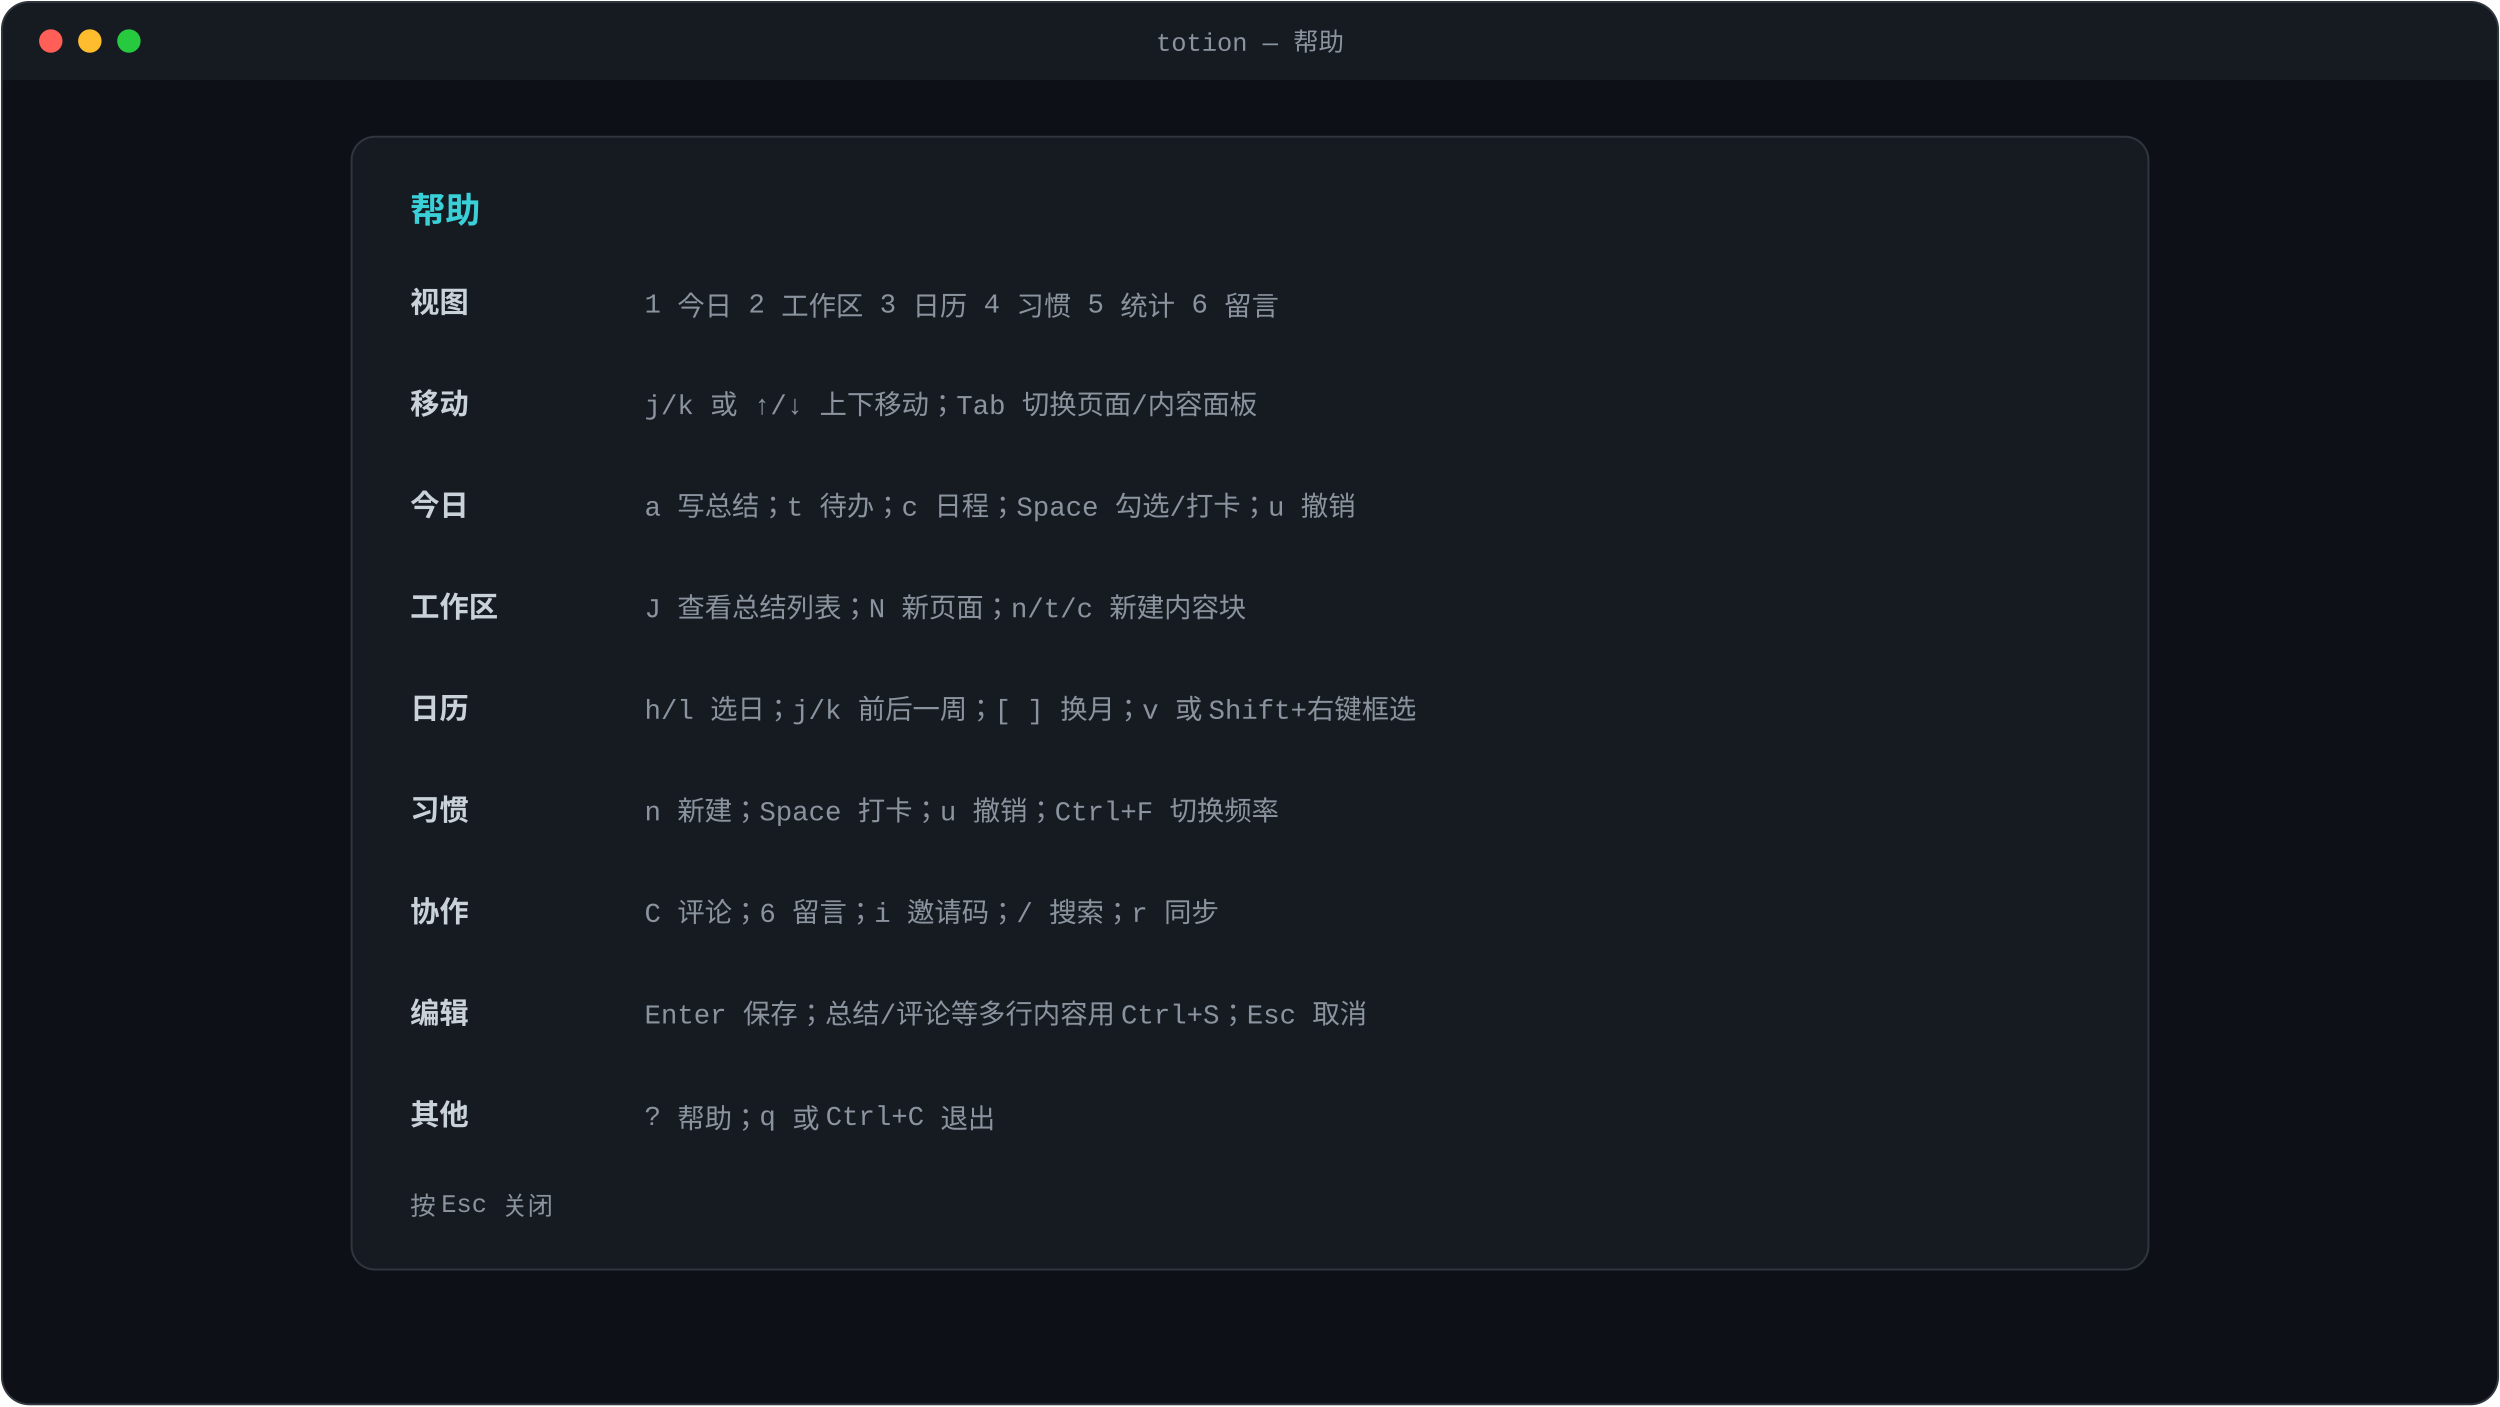
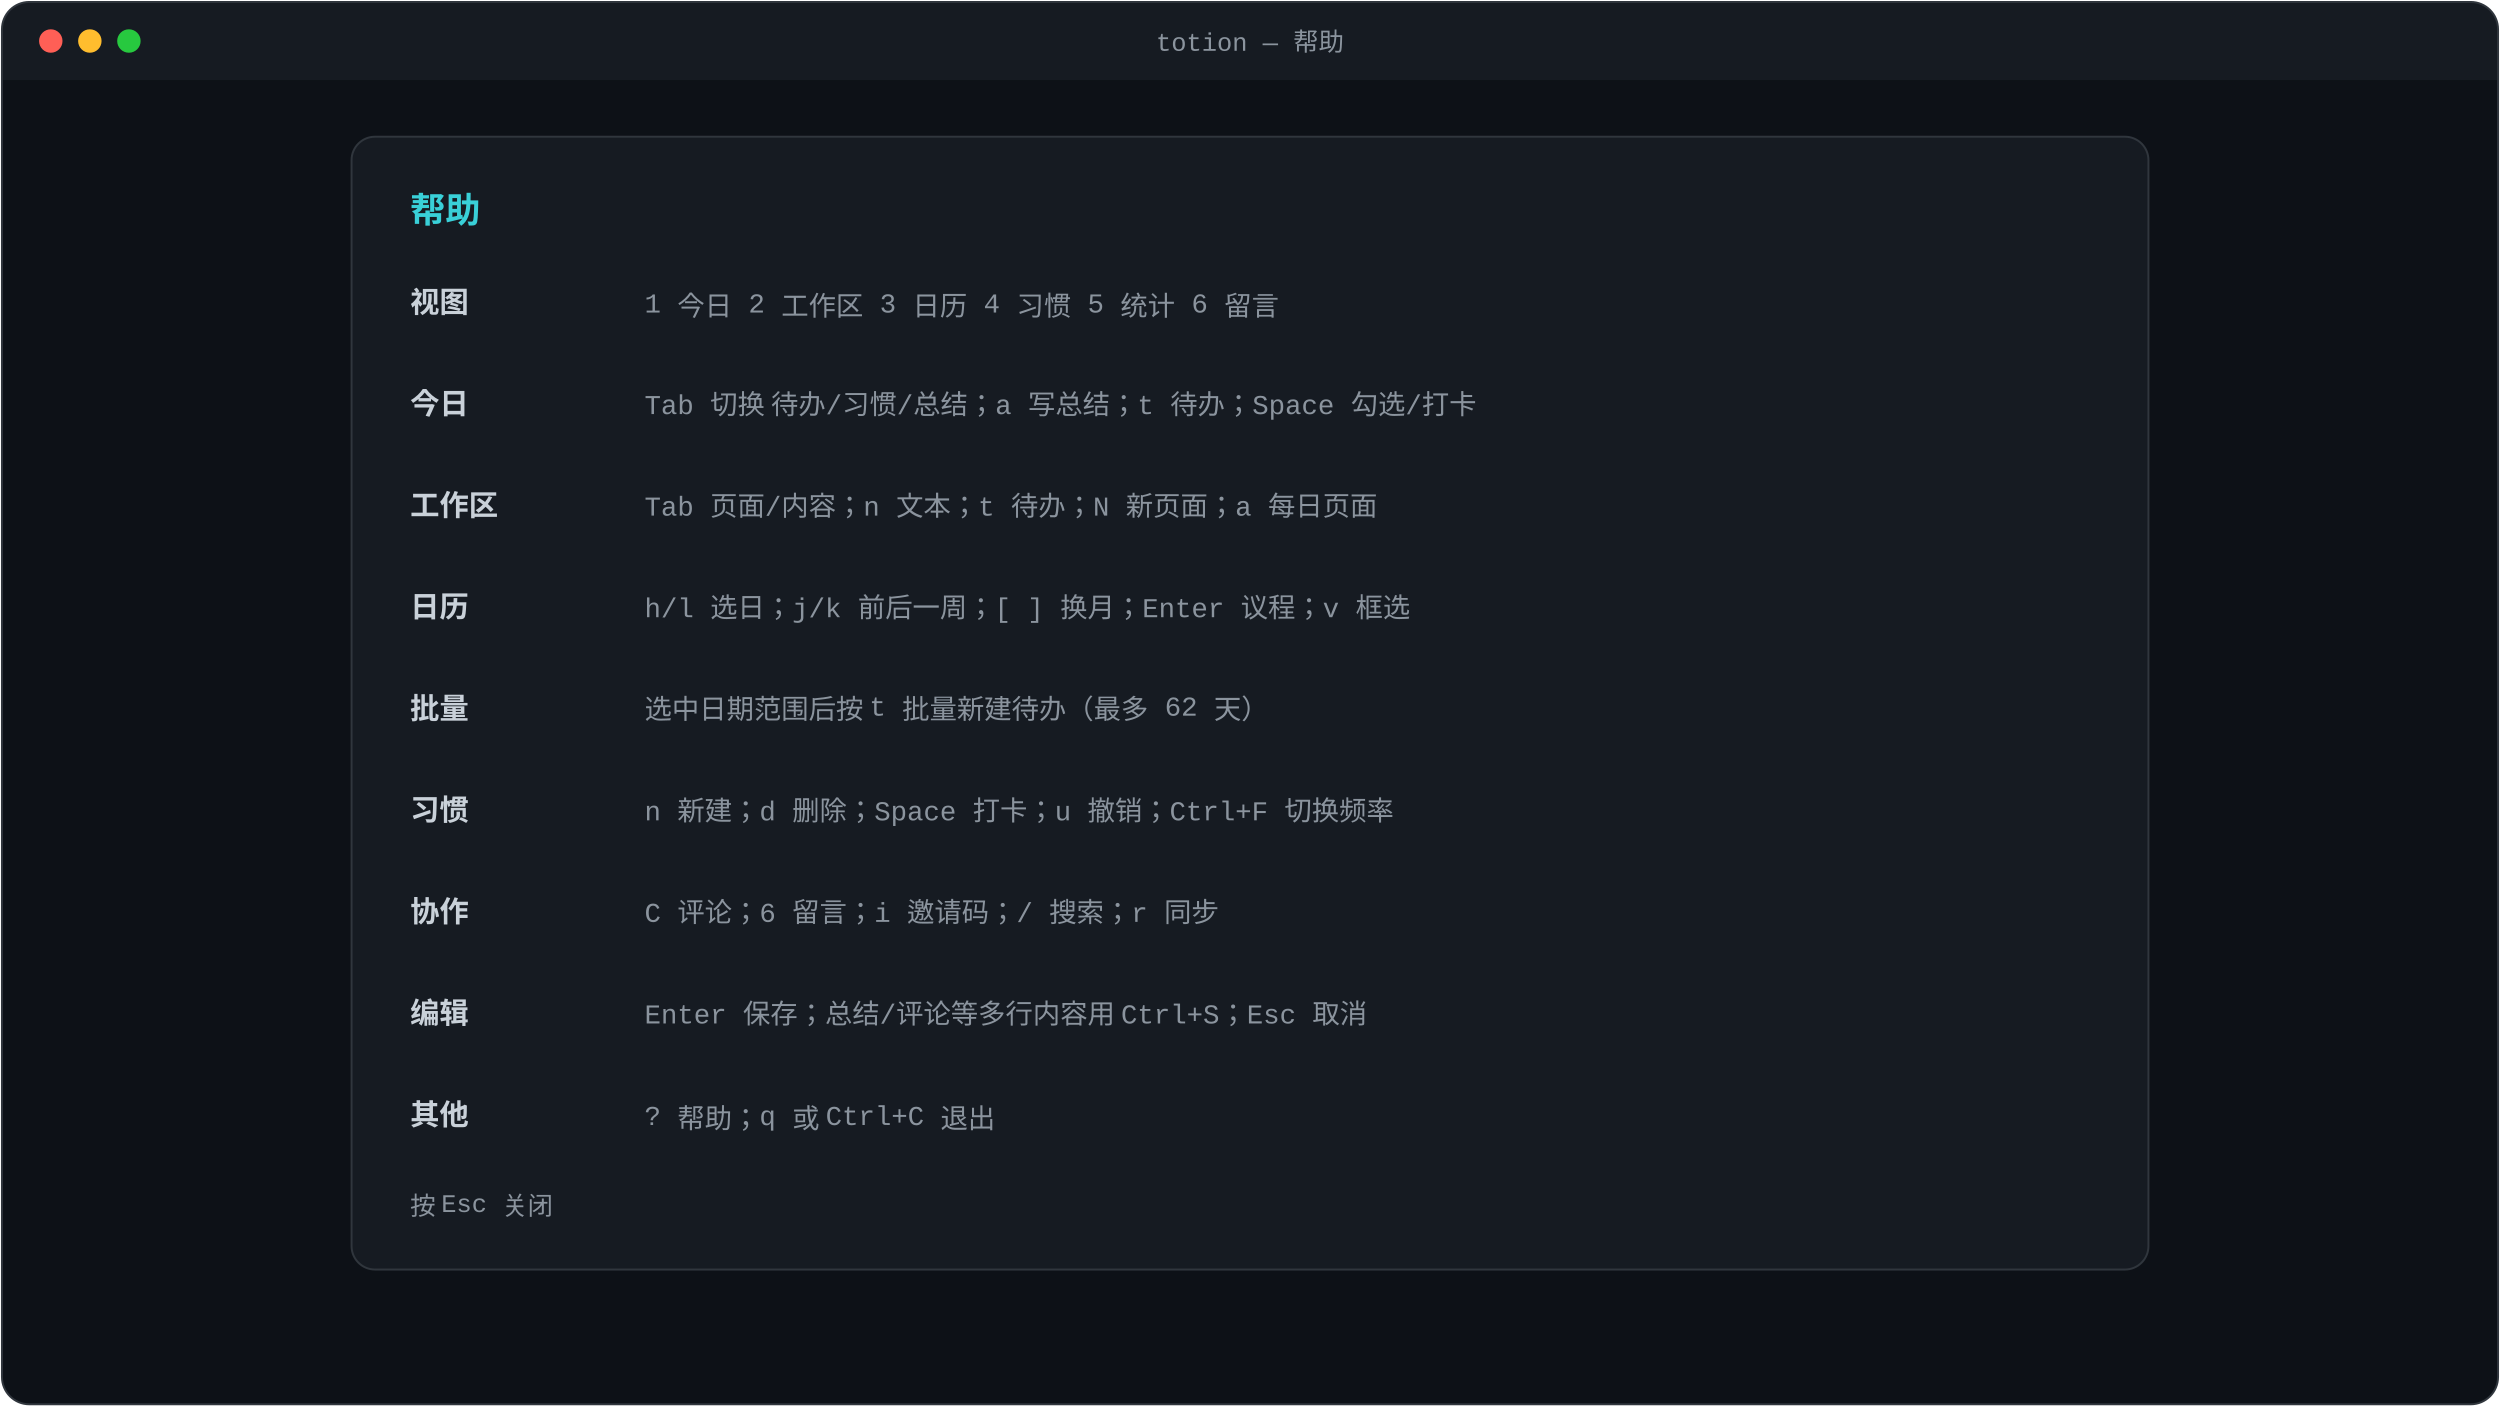
<svg xmlns="http://www.w3.org/2000/svg" width="1280" height="720" viewBox="0 0 1280 720">
  <defs>
    <clipPath id="win-clip">
      <rect x="1" y="1" width="1278" height="718" rx="14" />
    </clipPath>
  </defs>
  <g clip-path="url(#win-clip)">
    <rect x="1" y="1" width="1278" height="718" rx="0" fill="#0d1117" />
    <rect x="1" y="1" width="1278" height="40" rx="0" fill="#161b22" />
  </g>
  <rect x="1" y="1" width="1278" height="718" rx="14" fill="none" stroke="#30363d" />
  <circle cx="26" cy="21" r="6" fill="#ff5f56" />
  <circle cx="46" cy="21" r="6" fill="#ffbd2e" />
  <circle cx="66" cy="21" r="6" fill="#27c93f" />
  <text x="640.0" y="26" fill="#8b949e" font-family="'JetBrains Mono','Fira Code','SFMono-Regular',Consolas,'Liberation Mono',monospace" font-size="13" text-anchor="middle">totion — 帮助</text>
  <rect x="180" y="70" width="920" height="580" rx="12" fill="#161b22" stroke="#30363d" />
  <text x="210" y="114" font-weight="600" fill="#39d0d8" font-family="'JetBrains Mono','Fira Code','SFMono-Regular',Consolas,'Liberation Mono',monospace" font-size="18" text-anchor="start">帮助</text>
  <text x="210" y="160" font-weight="600" fill="#c9d1d9" font-family="'JetBrains Mono','Fira Code','SFMono-Regular',Consolas,'Liberation Mono',monospace" font-size="15" text-anchor="start">视图</text>
  <text x="330" y="160" fill="#8b949e" font-family="'JetBrains Mono','Fira Code','SFMono-Regular',Consolas,'Liberation Mono',monospace" font-size="14" text-anchor="start">1 今日   2 工作区   3 日历   4 习惯   5 统计   6 留言</text>
-   <text x="210" y="212" font-weight="600" fill="#c9d1d9" font-family="'JetBrains Mono','Fira Code','SFMono-Regular',Consolas,'Liberation Mono',monospace" font-size="15" text-anchor="start">移动</text>
-   <text x="330" y="212" fill="#8b949e" font-family="'JetBrains Mono','Fira Code','SFMono-Regular',Consolas,'Liberation Mono',monospace" font-size="14" text-anchor="start">j/k 或 ↑/↓ 上下移动；Tab 切换页面/内容面板</text>
-   <text x="210" y="264" font-weight="600" fill="#c9d1d9" font-family="'JetBrains Mono','Fira Code','SFMono-Regular',Consolas,'Liberation Mono',monospace" font-size="15" text-anchor="start">今日</text>
-   <text x="330" y="264" fill="#8b949e" font-family="'JetBrains Mono','Fira Code','SFMono-Regular',Consolas,'Liberation Mono',monospace" font-size="14" text-anchor="start">a 写总结；t 待办；c 日程；Space 勾选/打卡；u 撤销</text>
-   <text x="210" y="316" font-weight="600" fill="#c9d1d9" font-family="'JetBrains Mono','Fira Code','SFMono-Regular',Consolas,'Liberation Mono',monospace" font-size="15" text-anchor="start">工作区</text>
-   <text x="330" y="316" fill="#8b949e" font-family="'JetBrains Mono','Fira Code','SFMono-Regular',Consolas,'Liberation Mono',monospace" font-size="14" text-anchor="start">J 查看总结列表；N 新页面；n/t/c 新建内容块</text>
-   <text x="210" y="368" font-weight="600" fill="#c9d1d9" font-family="'JetBrains Mono','Fira Code','SFMono-Regular',Consolas,'Liberation Mono',monospace" font-size="15" text-anchor="start">日历</text>
-   <text x="330" y="368" fill="#8b949e" font-family="'JetBrains Mono','Fira Code','SFMono-Regular',Consolas,'Liberation Mono',monospace" font-size="14" text-anchor="start">h/l 选日；j/k 前后一周；[ ] 换月；v 或 Shift+右键框选</text>
+   <text x="210" y="212" font-weight="600" fill="#c9d1d9" font-family="'JetBrains Mono','Fira Code','SFMono-Regular',Consolas,'Liberation Mono',monospace" font-size="15" text-anchor="start">今日</text>
+   <text x="330" y="212" fill="#8b949e" font-family="'JetBrains Mono','Fira Code','SFMono-Regular',Consolas,'Liberation Mono',monospace" font-size="14" text-anchor="start">Tab 切换 待办/习惯/总结；a 写总结；t 待办；Space 勾选/打卡</text>
+   <text x="210" y="264" font-weight="600" fill="#c9d1d9" font-family="'JetBrains Mono','Fira Code','SFMono-Regular',Consolas,'Liberation Mono',monospace" font-size="15" text-anchor="start">工作区</text>
+   <text x="330" y="264" fill="#8b949e" font-family="'JetBrains Mono','Fira Code','SFMono-Regular',Consolas,'Liberation Mono',monospace" font-size="14" text-anchor="start">Tab 页面/内容；n 文本；t 待办；N 新页面；a 每日页面</text>
+   <text x="210" y="316" font-weight="600" fill="#c9d1d9" font-family="'JetBrains Mono','Fira Code','SFMono-Regular',Consolas,'Liberation Mono',monospace" font-size="15" text-anchor="start">日历</text>
+   <text x="330" y="316" fill="#8b949e" font-family="'JetBrains Mono','Fira Code','SFMono-Regular',Consolas,'Liberation Mono',monospace" font-size="14" text-anchor="start">h/l 选日；j/k 前后一周；[ ] 换月；Enter 议程；v 框选</text>
+   <text x="210" y="368" font-weight="600" fill="#c9d1d9" font-family="'JetBrains Mono','Fira Code','SFMono-Regular',Consolas,'Liberation Mono',monospace" font-size="15" text-anchor="start">批量</text>
+   <text x="330" y="368" fill="#8b949e" font-family="'JetBrains Mono','Fira Code','SFMono-Regular',Consolas,'Liberation Mono',monospace" font-size="14" text-anchor="start">选中日期范围后按 t 批量新建待办（最多 62 天）</text>
  <text x="210" y="420" font-weight="600" fill="#c9d1d9" font-family="'JetBrains Mono','Fira Code','SFMono-Regular',Consolas,'Liberation Mono',monospace" font-size="15" text-anchor="start">习惯</text>
-   <text x="330" y="420" fill="#8b949e" font-family="'JetBrains Mono','Fira Code','SFMono-Regular',Consolas,'Liberation Mono',monospace" font-size="14" text-anchor="start">n 新建；Space 打卡；u 撤销；Ctrl+F 切换频率</text>
+   <text x="330" y="420" fill="#8b949e" font-family="'JetBrains Mono','Fira Code','SFMono-Regular',Consolas,'Liberation Mono',monospace" font-size="14" text-anchor="start">n 新建；d 删除；Space 打卡；u 撤销；Ctrl+F 切换频率</text>
  <text x="210" y="472" font-weight="600" fill="#c9d1d9" font-family="'JetBrains Mono','Fira Code','SFMono-Regular',Consolas,'Liberation Mono',monospace" font-size="15" text-anchor="start">协作</text>
  <text x="330" y="472" fill="#8b949e" font-family="'JetBrains Mono','Fira Code','SFMono-Regular',Consolas,'Liberation Mono',monospace" font-size="14" text-anchor="start">C 评论；6 留言；i 邀请码；/ 搜索；r 同步</text>
  <text x="210" y="524" font-weight="600" fill="#c9d1d9" font-family="'JetBrains Mono','Fira Code','SFMono-Regular',Consolas,'Liberation Mono',monospace" font-size="15" text-anchor="start">编辑</text>
  <text x="330" y="524" fill="#8b949e" font-family="'JetBrains Mono','Fira Code','SFMono-Regular',Consolas,'Liberation Mono',monospace" font-size="14" text-anchor="start">Enter 保存；总结/评论等多行内容用 Ctrl+S；Esc 取消</text>
  <text x="210" y="576" font-weight="600" fill="#c9d1d9" font-family="'JetBrains Mono','Fira Code','SFMono-Regular',Consolas,'Liberation Mono',monospace" font-size="15" text-anchor="start">其他</text>
  <text x="330" y="576" fill="#8b949e" font-family="'JetBrains Mono','Fira Code','SFMono-Regular',Consolas,'Liberation Mono',monospace" font-size="14" text-anchor="start">? 帮助；q 或 Ctrl+C 退出</text>
  <text x="210" y="622" fill="#8b949e" font-family="'JetBrains Mono','Fira Code','SFMono-Regular',Consolas,'Liberation Mono',monospace" font-size="13" text-anchor="start">按 Esc 关闭</text>
</svg>
